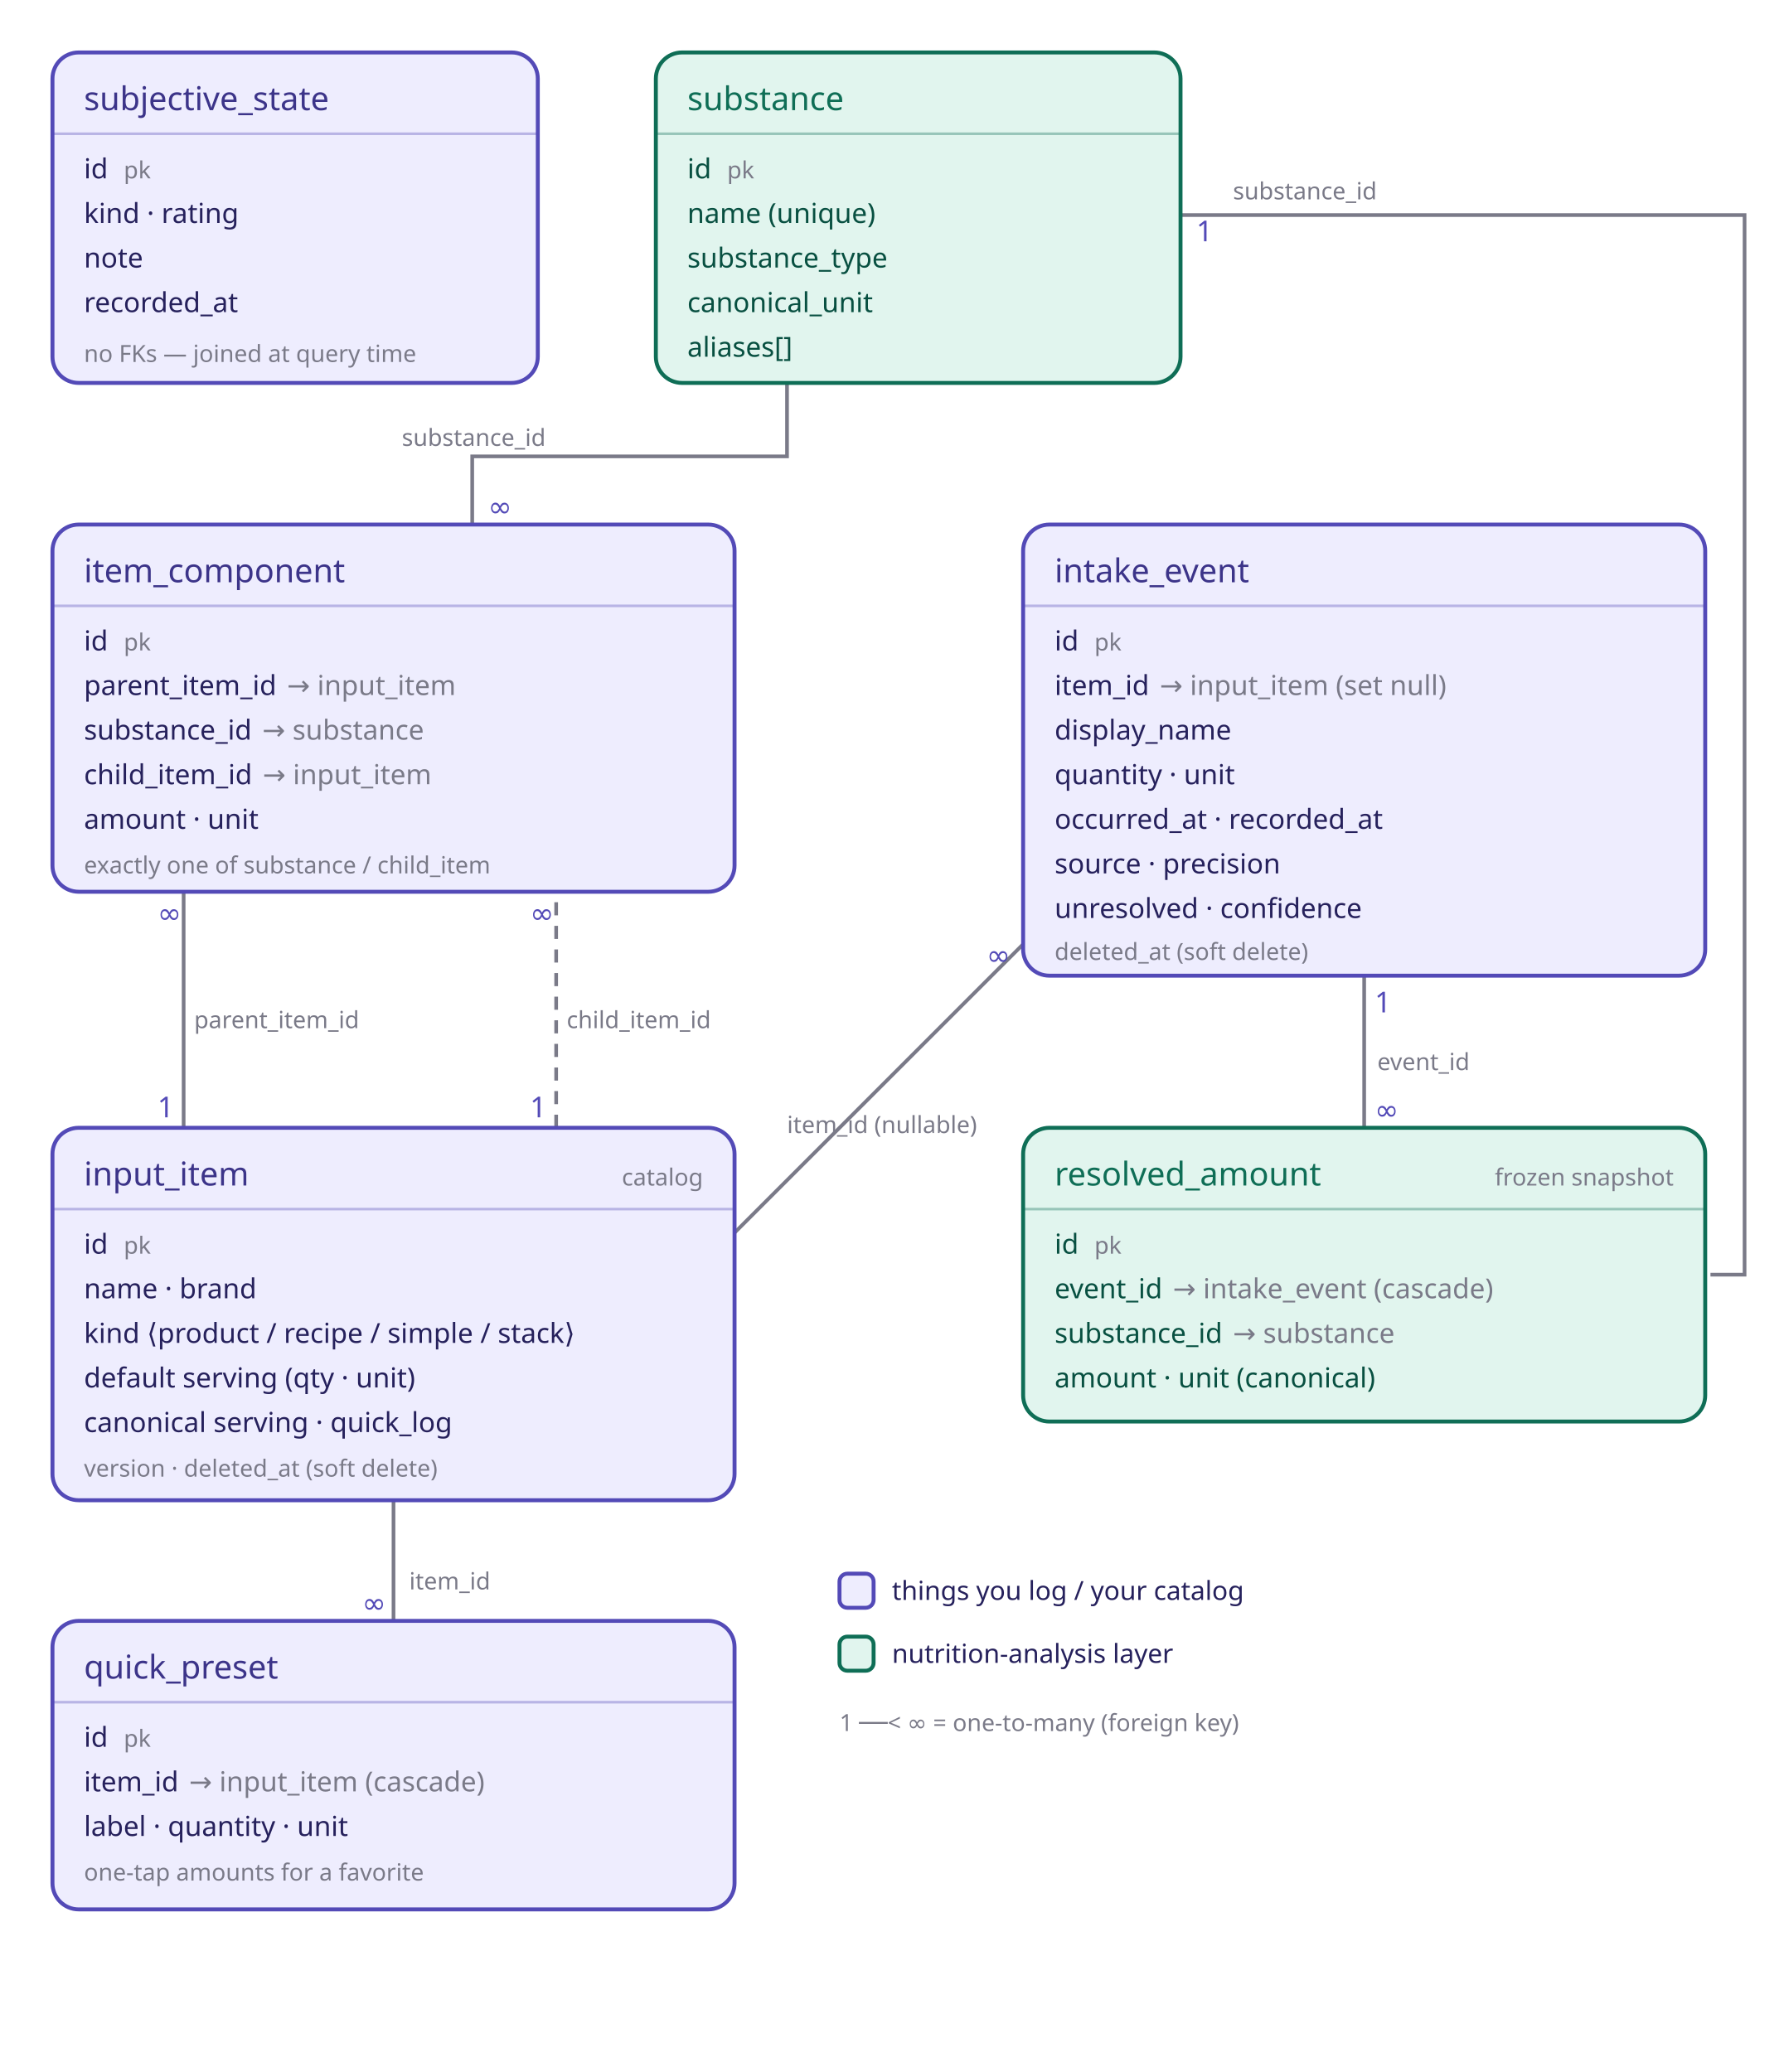
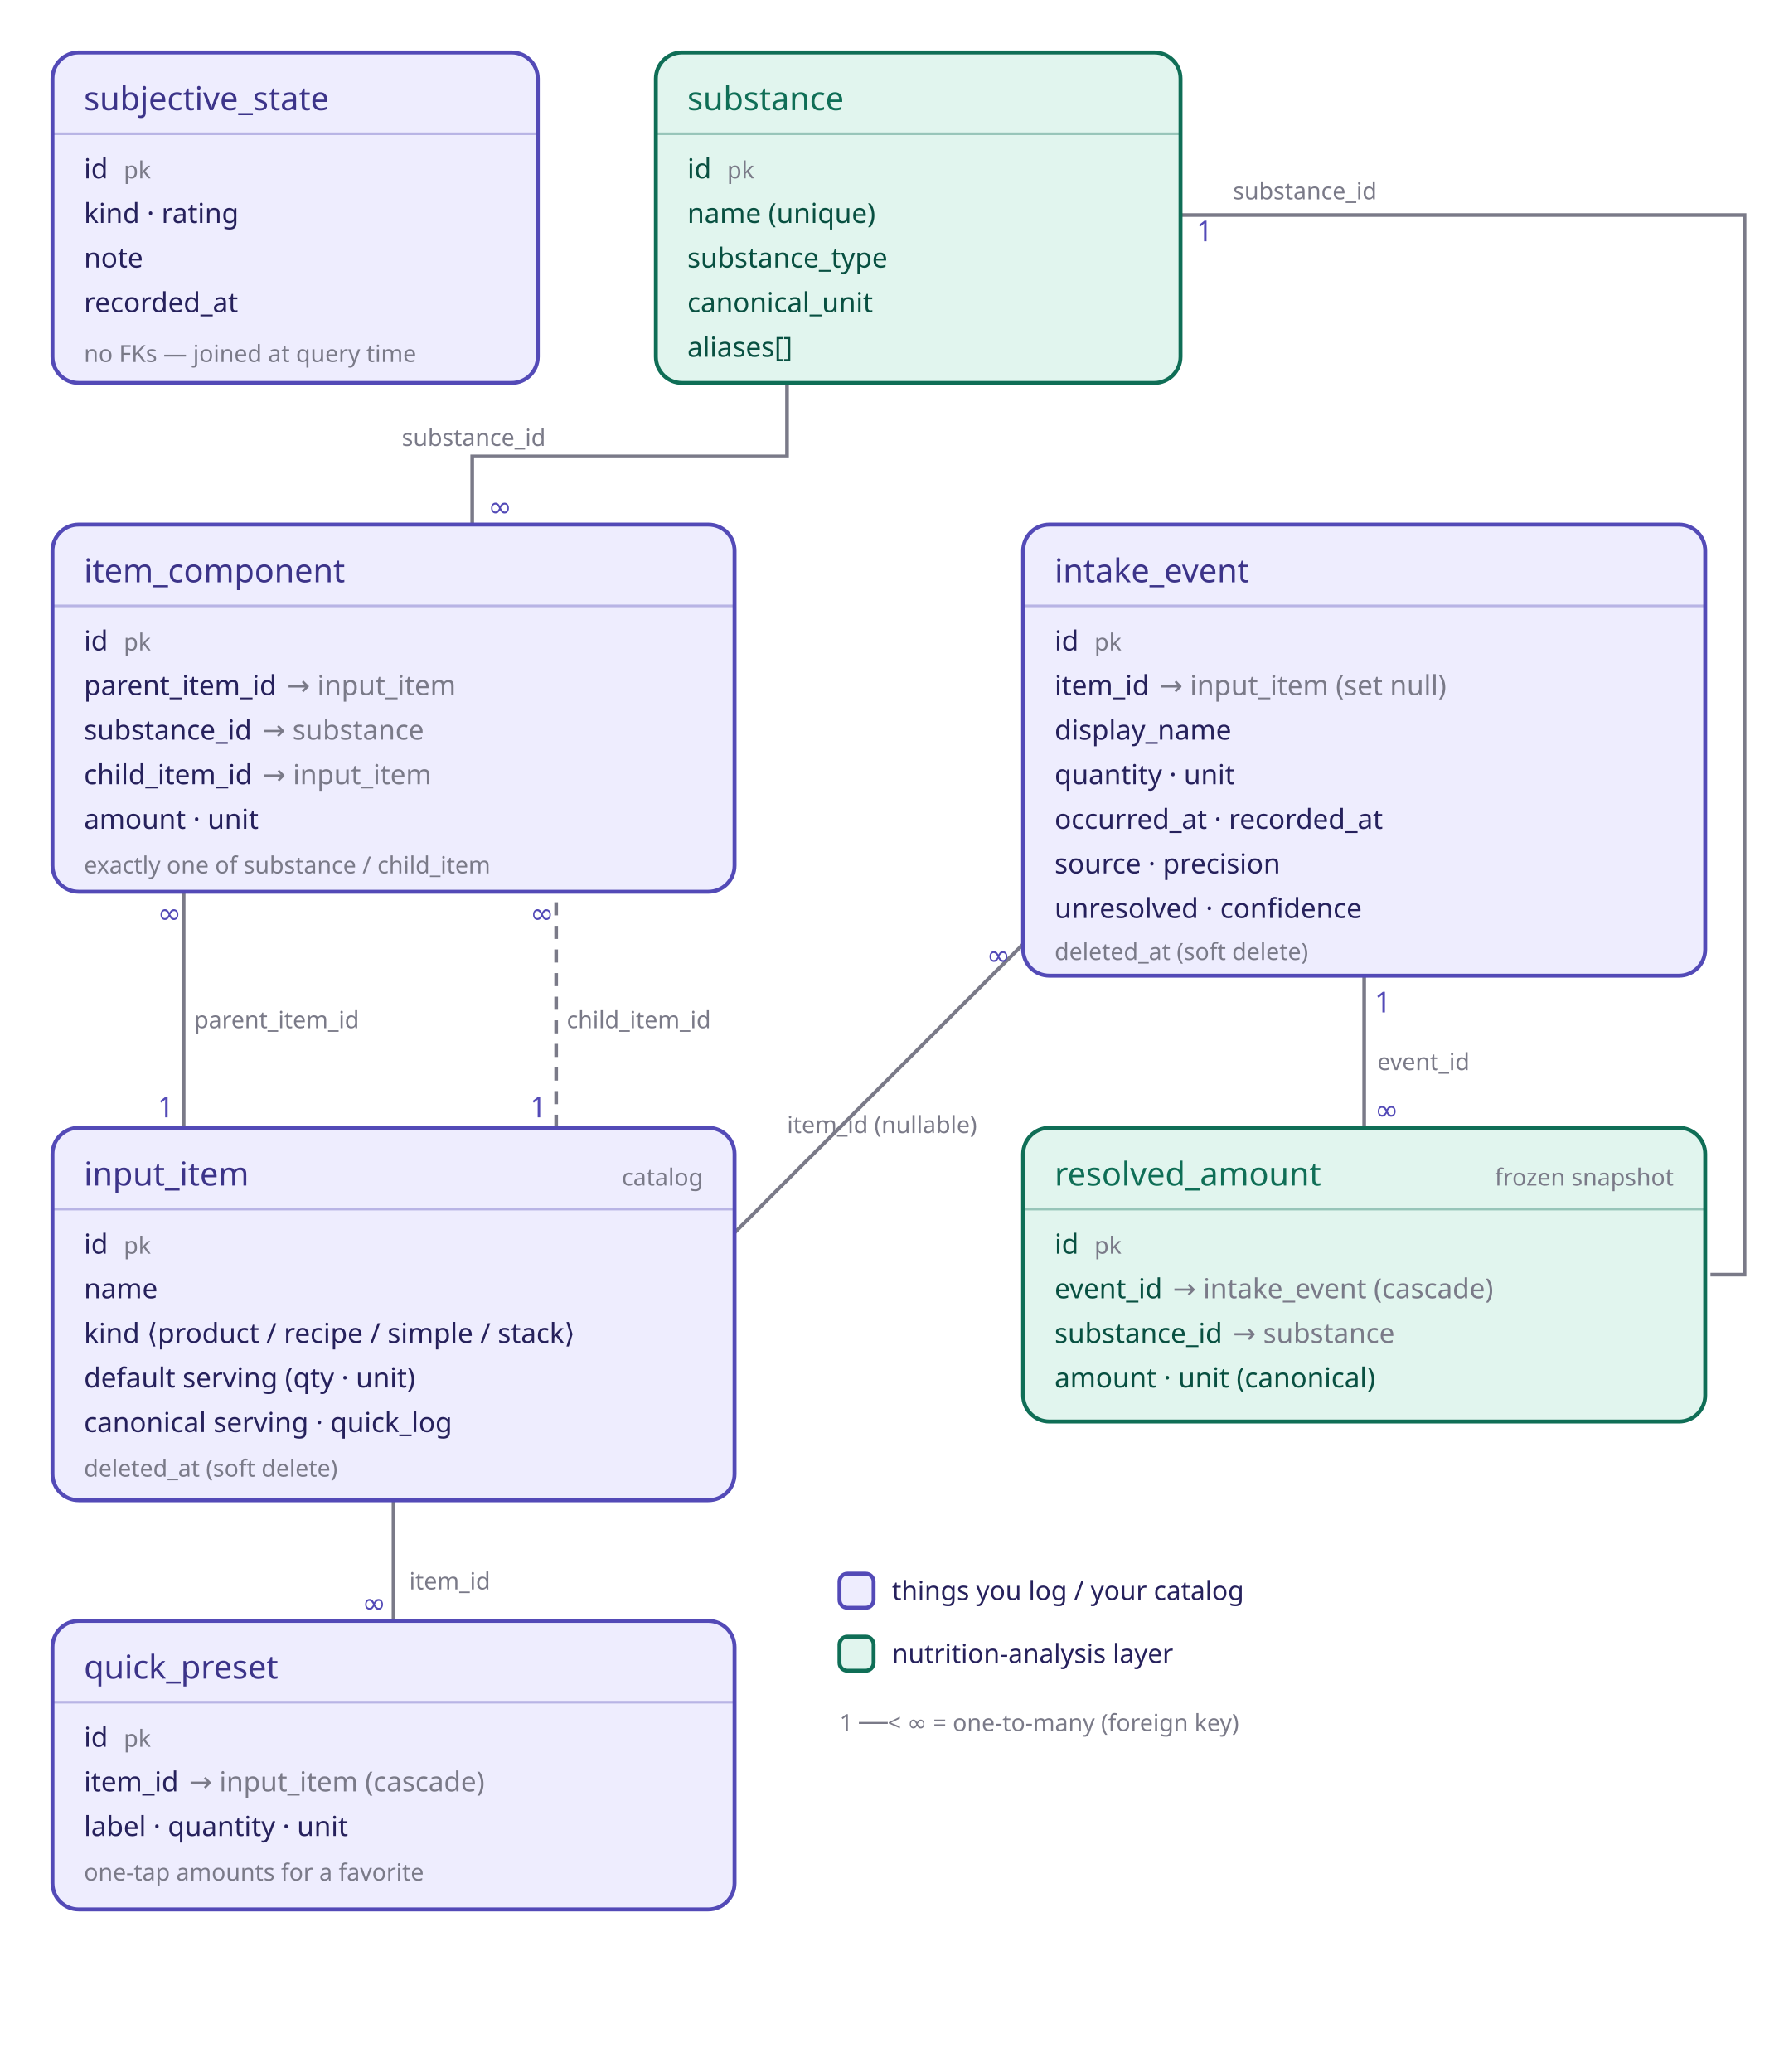
<svg xmlns="http://www.w3.org/2000/svg" viewBox="0 0 680 790" font-family="ui-sans-serif, system-ui, sans-serif" role="img">
  <g stroke="#7a7a88" stroke-width="1.4" fill="none">
    <polyline points="300,146 300,174 180,174 180,200" />
    <polyline points="450,82 665,82 665,486 652,486" />
    <line x1="70" y1="430" x2="70" y2="340" />
    <line x1="212" y1="430" x2="212" y2="340" stroke-dasharray="5 4" />
    <line x1="280" y1="470" x2="390" y2="360" />
    <line x1="520" y1="372" x2="520" y2="430" />
    <line x1="150" y1="572" x2="150" y2="618" />
  </g>
  <g fill="#534AB7" font-size="11" font-weight="500">
    <text x="306" y="142">1</text>
    <text x="186" y="197">∞</text>
    <text x="456" y="92">1</text>
    <text x="640" y="481">∞</text>
    <text x="60" y="426">1</text>
    <text x="60" y="352">∞</text>
    <text x="202" y="426">1</text>
    <text x="202" y="352">∞</text>
    <text x="270" y="466">1</text>
    <text x="376" y="368">∞</text>
    <text x="524" y="386">1</text>
    <text x="524" y="427">∞</text>
    <text x="138" y="570">1</text>
    <text x="138" y="615">∞</text>
  </g>
  <g fill="#7a7a88" font-size="9">
    <text x="208" y="170" text-anchor="end">substance_id</text>
    <text x="470" y="76">substance_id</text>
    <text x="74" y="392">parent_item_id</text>
    <text x="216" y="392">child_item_id</text>
    <text x="300" y="432">item_id (nullable)</text>
    <text x="525" y="408">event_id</text>
    <text x="156" y="606">item_id</text>
  </g>
  <g transform="translate(20,20)">
    <rect width="185" height="126" rx="10" fill="#EEEDFE" stroke="#534AB7" stroke-width="1.5" />
    <text x="12" y="22" font-size="12.5" font-weight="500" fill="#3C3489">subjective_state</text>
    <line x1="0" y1="31" x2="185" y2="31" stroke="#534AB7" stroke-opacity="0.35" />
    <g font-size="10.5" fill="#26215C">
      <text x="12" y="48">id<tspan dx="6" font-size="9" fill="#7a7a88">pk</tspan>
      </text>
      <text x="12" y="65">kind  ·  rating</text>
      <text x="12" y="82">note</text>
      <text x="12" y="99">recorded_at</text>
      <text x="12" y="118" font-size="9" fill="#7a7a88">no FKs — joined at query time</text>
    </g>
  </g>
  <g transform="translate(250,20)">
    <rect width="200" height="126" rx="10" fill="#E1F5EE" stroke="#0F6E56" stroke-width="1.5" />
    <text x="12" y="22" font-size="12.5" font-weight="500" fill="#0F6E56">substance</text>
    <line x1="0" y1="31" x2="200" y2="31" stroke="#0F6E56" stroke-opacity="0.35" />
    <g font-size="10.5" fill="#085041">
      <text x="12" y="48">id<tspan dx="6" font-size="9" fill="#7a7a88">pk</tspan>
      </text>
      <text x="12" y="65">name  (unique)</text>
      <text x="12" y="82">substance_type</text>
      <text x="12" y="99">canonical_unit</text>
      <text x="12" y="116">aliases[]</text>
    </g>
  </g>
  <g transform="translate(20,200)">
    <rect width="260" height="140" rx="10" fill="#EEEDFE" stroke="#534AB7" stroke-width="1.5" />
    <text x="12" y="22" font-size="12.5" font-weight="500" fill="#3C3489">item_component</text>
    <line x1="0" y1="31" x2="260" y2="31" stroke="#534AB7" stroke-opacity="0.35" />
    <g font-size="10.5" fill="#26215C">
      <text x="12" y="48">id<tspan dx="6" font-size="9" fill="#7a7a88">pk</tspan>
      </text>
      <text x="12" y="65">parent_item_id<tspan dx="4" fill="#7a7a88">→ input_item</tspan>
      </text>
      <text x="12" y="82">substance_id<tspan dx="4" fill="#7a7a88">→ substance</tspan>
      </text>
      <text x="12" y="99">child_item_id<tspan dx="4" fill="#7a7a88">→ input_item</tspan>
      </text>
      <text x="12" y="116">amount  ·  unit</text>
      <text x="12" y="133" font-size="9" fill="#7a7a88">exactly one of substance / child_item</text>
    </g>
  </g>
  <g transform="translate(390,200)">
    <rect width="260" height="172" rx="10" fill="#EEEDFE" stroke="#534AB7" stroke-width="1.5" />
    <text x="12" y="22" font-size="12.5" font-weight="500" fill="#3C3489">intake_event</text>
    <line x1="0" y1="31" x2="260" y2="31" stroke="#534AB7" stroke-opacity="0.35" />
    <g font-size="10.5" fill="#26215C">
      <text x="12" y="48">id<tspan dx="6" font-size="9" fill="#7a7a88">pk</tspan>
      </text>
      <text x="12" y="65">item_id<tspan dx="4" fill="#7a7a88">→ input_item (set null)</tspan>
      </text>
      <text x="12" y="82">display_name</text>
      <text x="12" y="99">quantity  ·  unit</text>
      <text x="12" y="116">occurred_at  ·  recorded_at</text>
      <text x="12" y="133">source  ·  precision</text>
      <text x="12" y="150">unresolved  ·  confidence</text>
      <text x="12" y="166" font-size="9" fill="#7a7a88">deleted_at (soft delete)</text>
    </g>
  </g>
  <g transform="translate(20,430)">
    <rect width="260" height="142" rx="10" fill="#EEEDFE" stroke="#534AB7" stroke-width="1.5" />
    <text x="12" y="22" font-size="12.5" font-weight="500" fill="#3C3489">input_item</text>
    <text x="248" y="22" text-anchor="end" font-size="9" fill="#7a7a88">catalog</text>
    <line x1="0" y1="31" x2="260" y2="31" stroke="#534AB7" stroke-opacity="0.35" />
    <g font-size="10.5" fill="#26215C">
      <text x="12" y="48">id<tspan dx="6" font-size="9" fill="#7a7a88">pk</tspan>
      </text>
-       <text x="12" y="65">name  ·  brand</text>
+       <text x="12" y="65">name</text>
      <text x="12" y="82">kind  ⟨product / recipe / simple / stack⟩</text>
      <text x="12" y="99">default serving (qty · unit)</text>
      <text x="12" y="116">canonical serving  ·  quick_log</text>
-       <text x="12" y="133" font-size="9" fill="#7a7a88">version  ·  deleted_at (soft delete)</text>
+       <text x="12" y="133" font-size="9" fill="#7a7a88">deleted_at (soft delete)</text>
    </g>
  </g>
  <g transform="translate(390,430)">
    <rect width="260" height="112" rx="10" fill="#E1F5EE" stroke="#0F6E56" stroke-width="1.5" />
    <text x="12" y="22" font-size="12.5" font-weight="500" fill="#0F6E56">resolved_amount</text>
    <text x="248" y="22" text-anchor="end" font-size="9" fill="#7a7a88">frozen snapshot</text>
    <line x1="0" y1="31" x2="260" y2="31" stroke="#0F6E56" stroke-opacity="0.35" />
    <g font-size="10.5" fill="#085041">
      <text x="12" y="48">id<tspan dx="6" font-size="9" fill="#7a7a88">pk</tspan>
      </text>
      <text x="12" y="65">event_id<tspan dx="4" fill="#7a7a88">→ intake_event (cascade)</tspan>
      </text>
      <text x="12" y="82">substance_id<tspan dx="4" fill="#7a7a88">→ substance</tspan>
      </text>
      <text x="12" y="99">amount  ·  unit (canonical)</text>
    </g>
  </g>
  <g transform="translate(20,618)">
    <rect width="260" height="110" rx="10" fill="#EEEDFE" stroke="#534AB7" stroke-width="1.5" />
    <text x="12" y="22" font-size="12.5" font-weight="500" fill="#3C3489">quick_preset</text>
    <line x1="0" y1="31" x2="260" y2="31" stroke="#534AB7" stroke-opacity="0.35" />
    <g font-size="10.5" fill="#26215C">
      <text x="12" y="48">id<tspan dx="6" font-size="9" fill="#7a7a88">pk</tspan>
      </text>
      <text x="12" y="65">item_id<tspan dx="4" fill="#7a7a88">→ input_item (cascade)</tspan>
      </text>
      <text x="12" y="82">label  ·  quantity  ·  unit</text>
      <text x="12" y="99" font-size="9" fill="#7a7a88">one-tap amounts for a favorite</text>
    </g>
  </g>
  <g font-size="10" fill="#26215C">
    <rect x="320" y="600" width="13" height="13" rx="3" fill="#EEEDFE" stroke="#534AB7" stroke-width="1.5" />
    <text x="340" y="610">things you log / your catalog</text>
    <rect x="320" y="624" width="13" height="13" rx="3" fill="#E1F5EE" stroke="#0F6E56" stroke-width="1.5" />
    <text x="340" y="634">nutrition-analysis layer</text>
    <text x="320" y="660" font-size="9" fill="#7a7a88">1 ──&lt; ∞   = one-to-many (foreign key)</text>
  </g>
</svg>
